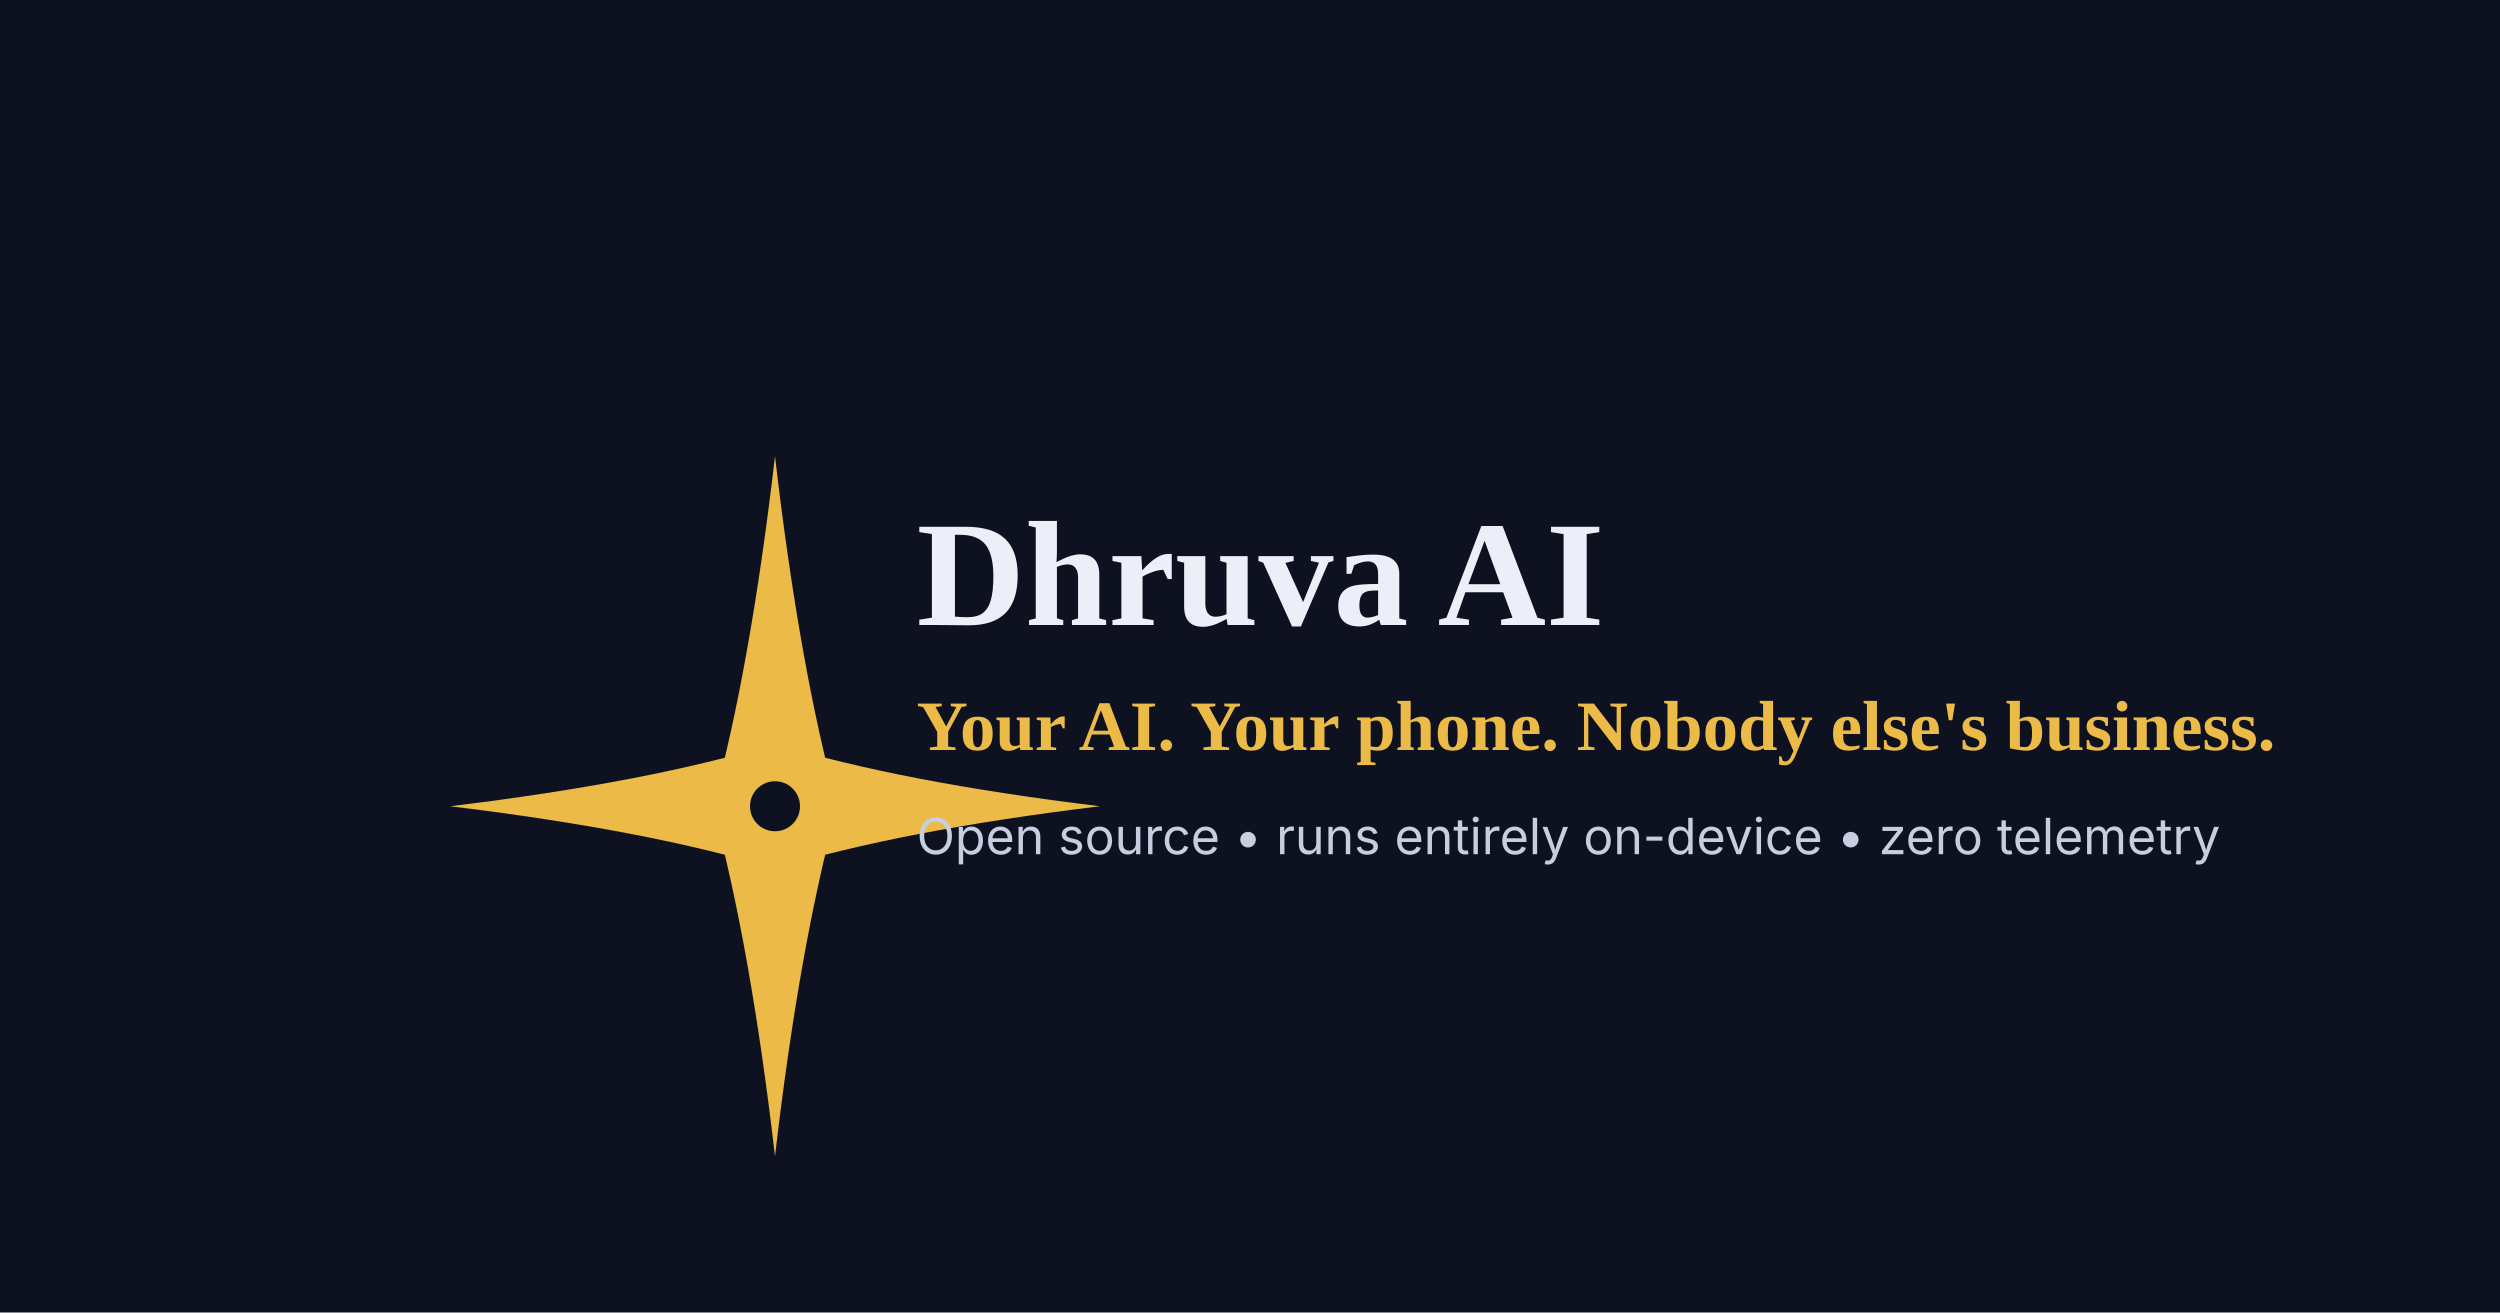
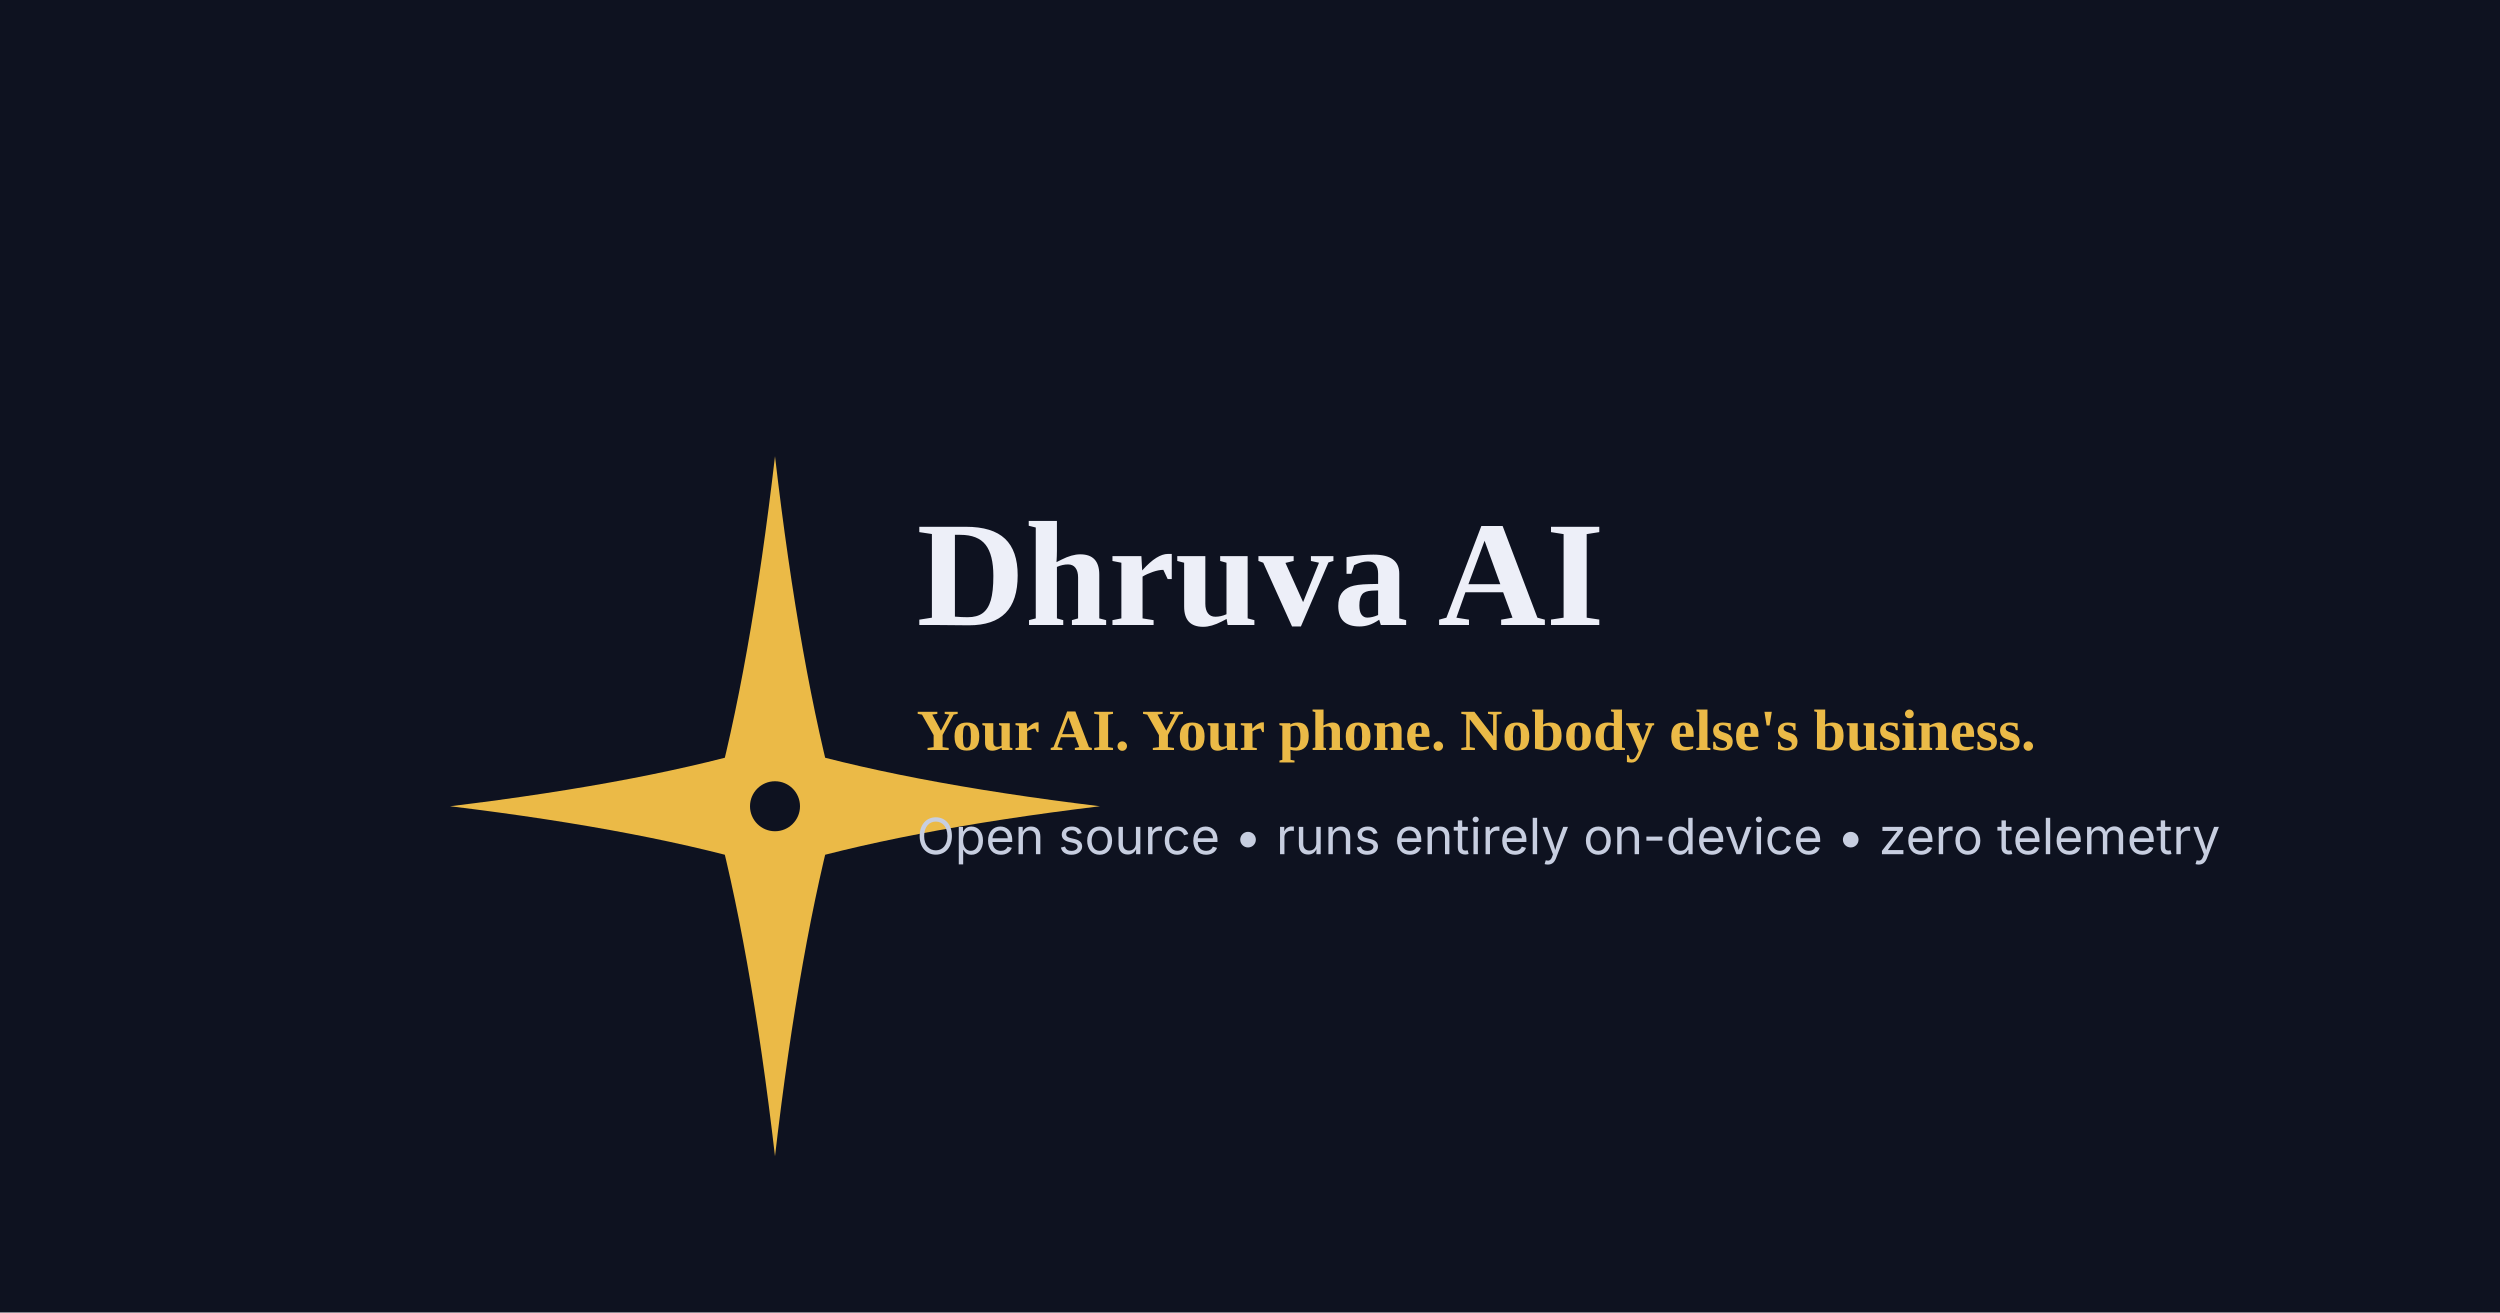
<svg xmlns="http://www.w3.org/2000/svg" width="1200" height="630" viewBox="0 0 1200 630">
  <rect width="1200" height="630" fill="#0E1220" />
  <g transform="translate(180,195) scale(6)">
    <path d="M27,32 Q30.03,20.95 32,4 Q33.97,20.95 37,32 L27,32 Z M37,32 Q33.97,43.05 32,60 Q30.03,43.05 27,32 Z M32,27 Q42.05,30.07 58,32 Q42.05,33.93 32,37 Z M32,37 Q21.95,33.93 6,32 Q21.95,30.07 32,27 Z" fill="#EBBA47" />
    <circle cx="32" cy="32" r="2" fill="#0E1220" />
  </g>
  <text x="440" y="300" font-family="Georgia, 'Times New Roman', serif" font-size="72" font-weight="600" fill="#EDEFF8">
    Dhruva AI
  </text>
-   <text x="440" y="360" font-family="Georgia, 'Times New Roman', serif" font-size="34" font-weight="600" fill="#EBBA47">
+   <text x="440" y="360" font-family="Georgia, 'Times New Roman', serif" font-size="28" font-weight="600" fill="#EBBA47">
    Your AI. Your phone. Nobody else's business.
  </text>
  <text x="440" y="410" font-family="-apple-system, 'Segoe UI', sans-serif" font-size="24" fill="#C7CEE0">
    Open source • runs entirely on-device • zero telemetry
  </text>
</svg>
